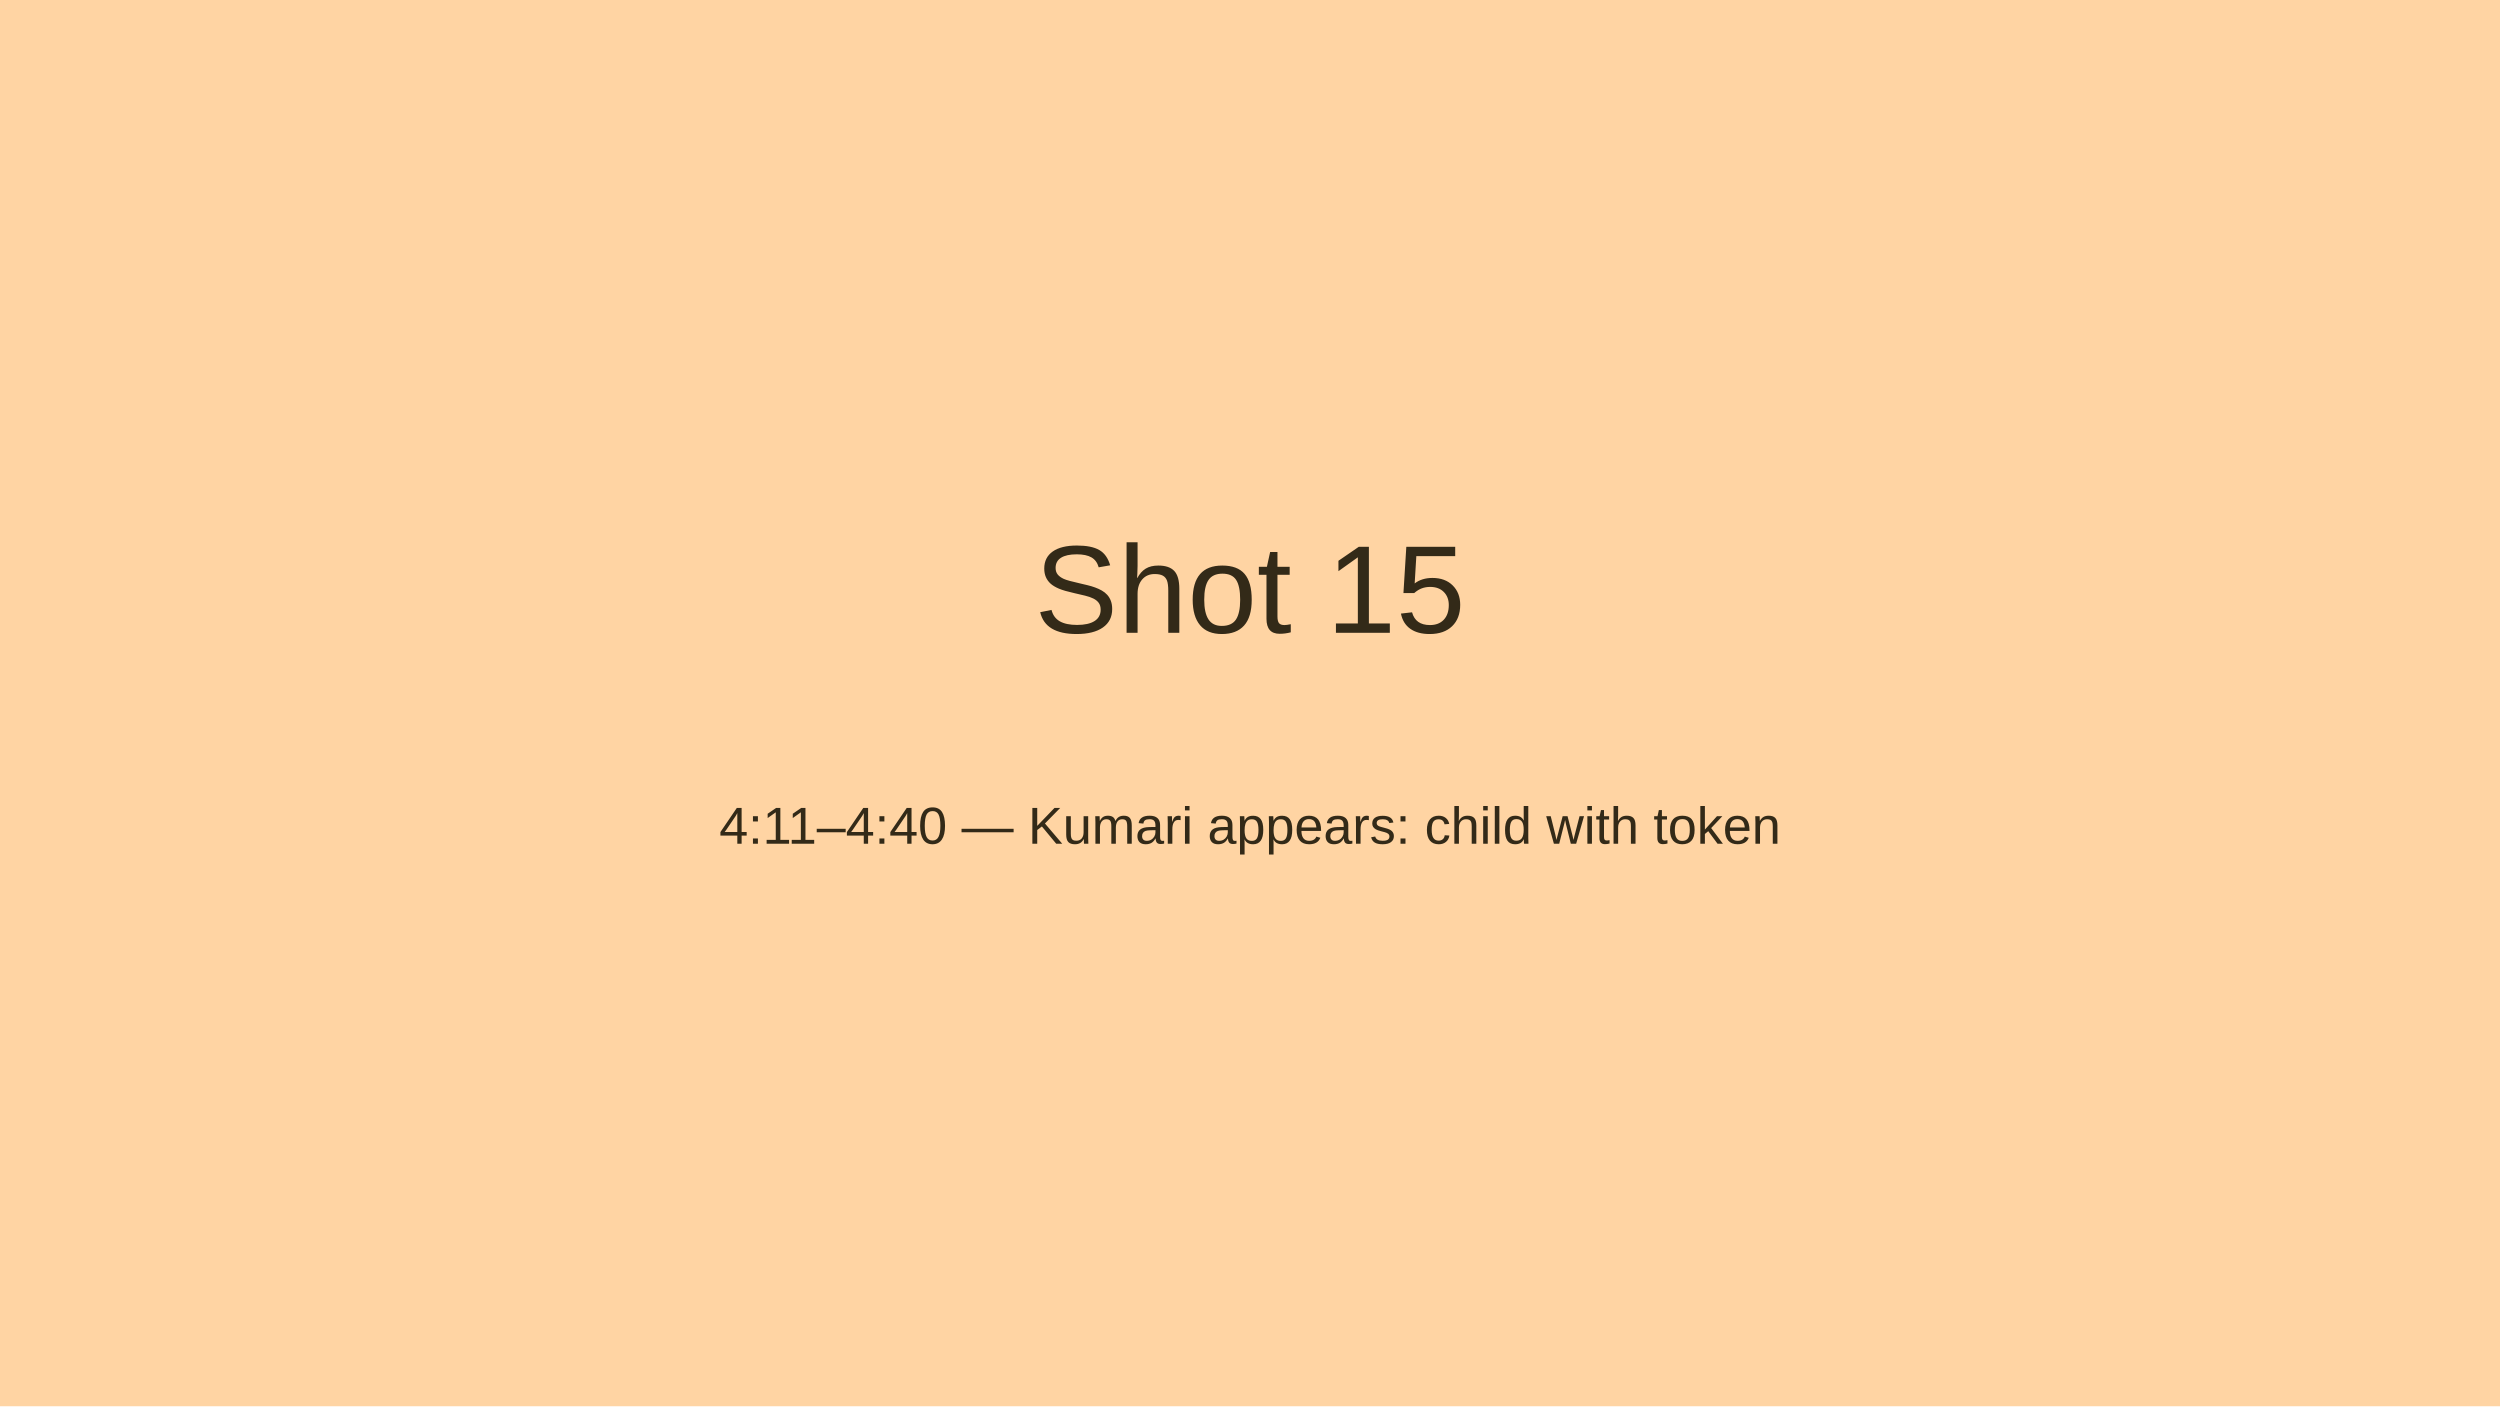
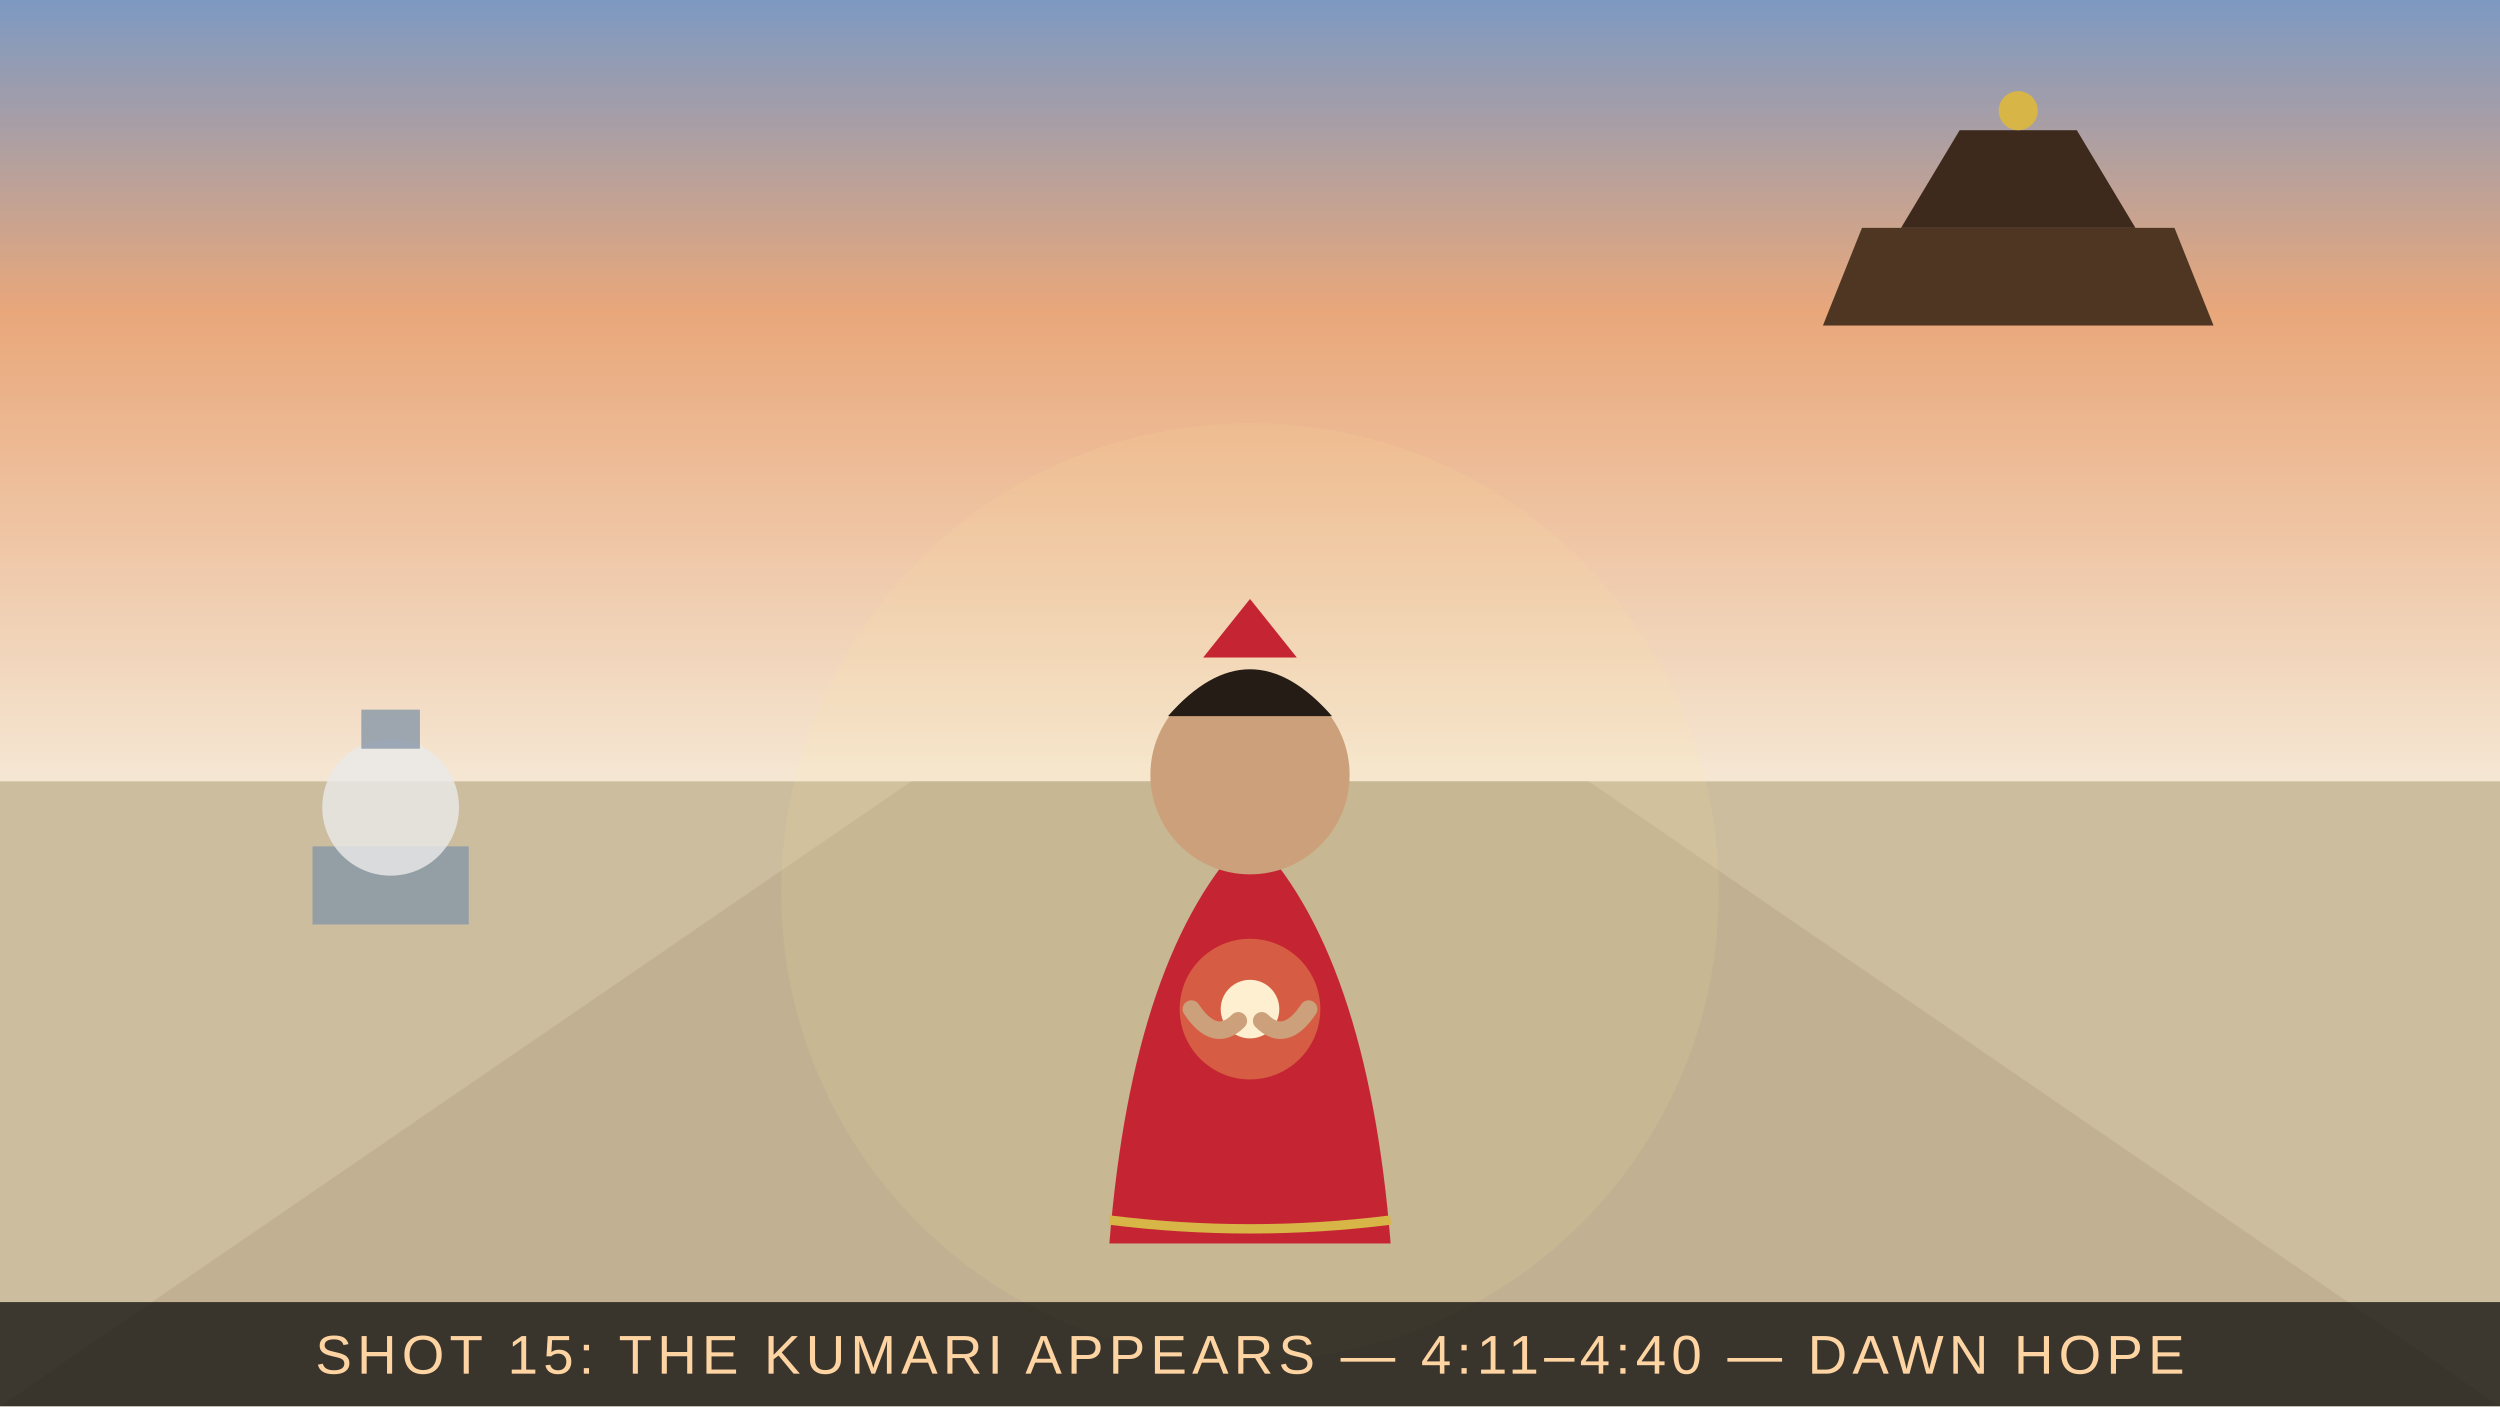
- <svg xmlns="http://www.w3.org/2000/svg" width="1920" height="1080">
-   <rect width="100%" height="100%" fill="#FFD4A3" />
-   <text x="50%" y="45%" font-family="Arial" font-size="96" fill="#332a18" text-anchor="middle">Shot 15</text>
-   <text x="50%" y="60%" font-family="Arial" font-size="40" fill="#332a18" text-anchor="middle">4:11–4:40 — Kumari appears: child with token</text>
+ <svg xmlns="http://www.w3.org/2000/svg" width="1920" height="1080" viewBox="0 0 1920 1080">
+   <linearGradient id="dawnSkyShot" x1="0%" y1="0%" x2="0%" y2="100%">
+     <stop offset="0%" stop-color="#7090C0" />
+     <stop offset="40%" stop-color="#E8A070" />
+     <stop offset="100%" stop-color="#F5E6D3" />
+   </linearGradient>
+   <rect width="100%" height="600" fill="url(#dawnSkyShot)" />
+   <rect x="0" y="600" width="1920" height="480" fill="#C8B898" />
+   <path d="M0,1080 L700,600 L1220,600 L1920,1080 Z" fill="#A89878" opacity="0.4" />
+   <g transform="translate(1400, 100) scale(1.5)">
+     <path d="M0,100 L200,100 L180,50 L20,50 Z" fill="#3D2210" />
+     <path d="M40,50 L160,50 L130,0 L70,0 Z" fill="#2A1508" />
+     <circle cx="100" cy="-10" r="10" fill="#D4AF37" />
+   </g>
+   <g transform="translate(300, 500) scale(1.5)">
+     <rect x="-40" y="100" width="80" height="40" fill="#7B8FA3" opacity="0.8" />
+     <circle cx="0" cy="80" r="35" fill="#E8EAEC" opacity="0.8" />
+     <rect x="-15" y="30" width="30" height="20" fill="#7B8FA3" opacity="0.8" />
+   </g>
+   <g transform="translate(960, 550) scale(0.9)">
+     <circle cx="0" cy="150" r="400" fill="#FFE890" opacity="0.1" />
+     <path d="M-120,450 Q-100,200 0,100 Q100,200 120,450 Z" fill="#C01020" />
+     <path d="M-120,430 Q0,445 120,430" stroke="#D4AF37" stroke-width="8" fill="none" />
+     <circle cx="0" cy="50" r="85" fill="#C89870" />
+     <path d="M-70,0 Q0,-80 70,0" fill="#0D0500" />
+     <path d="M-40,-50 L0,-100 L40,-50 Z" fill="#C01020" />
+     <g transform="translate(0, 250)">
+       <circle cx="0" cy="0" r="60" fill="#FFE060" opacity="0.3" />
+       <circle cx="0" cy="0" r="25" fill="#FFF0D0" />
+       <path d="M-50,0 Q-30,30 -10,10" stroke="#C89870" stroke-width="15" fill="none" stroke-linecap="round" />
+       <path d="M50,0 Q30,30 10,10" stroke="#C89870" stroke-width="15" fill="none" stroke-linecap="round" />
+     </g>
+   </g>
+   <rect width="100%" height="100%" fill="#F5E6D3" opacity="0.1" />
+   <rect x="0" y="1000" width="1920" height="80" fill="#000" opacity="0.7" />
+   <text x="50%" y="1055" font-family="Arial, serif" font-size="42" fill="#FFD4A3" text-anchor="middle" letter-spacing="4">SHOT 15: THE KUMARI APPEARS — 4:11–4:40 — DAWN HOPE</text>
</svg>
